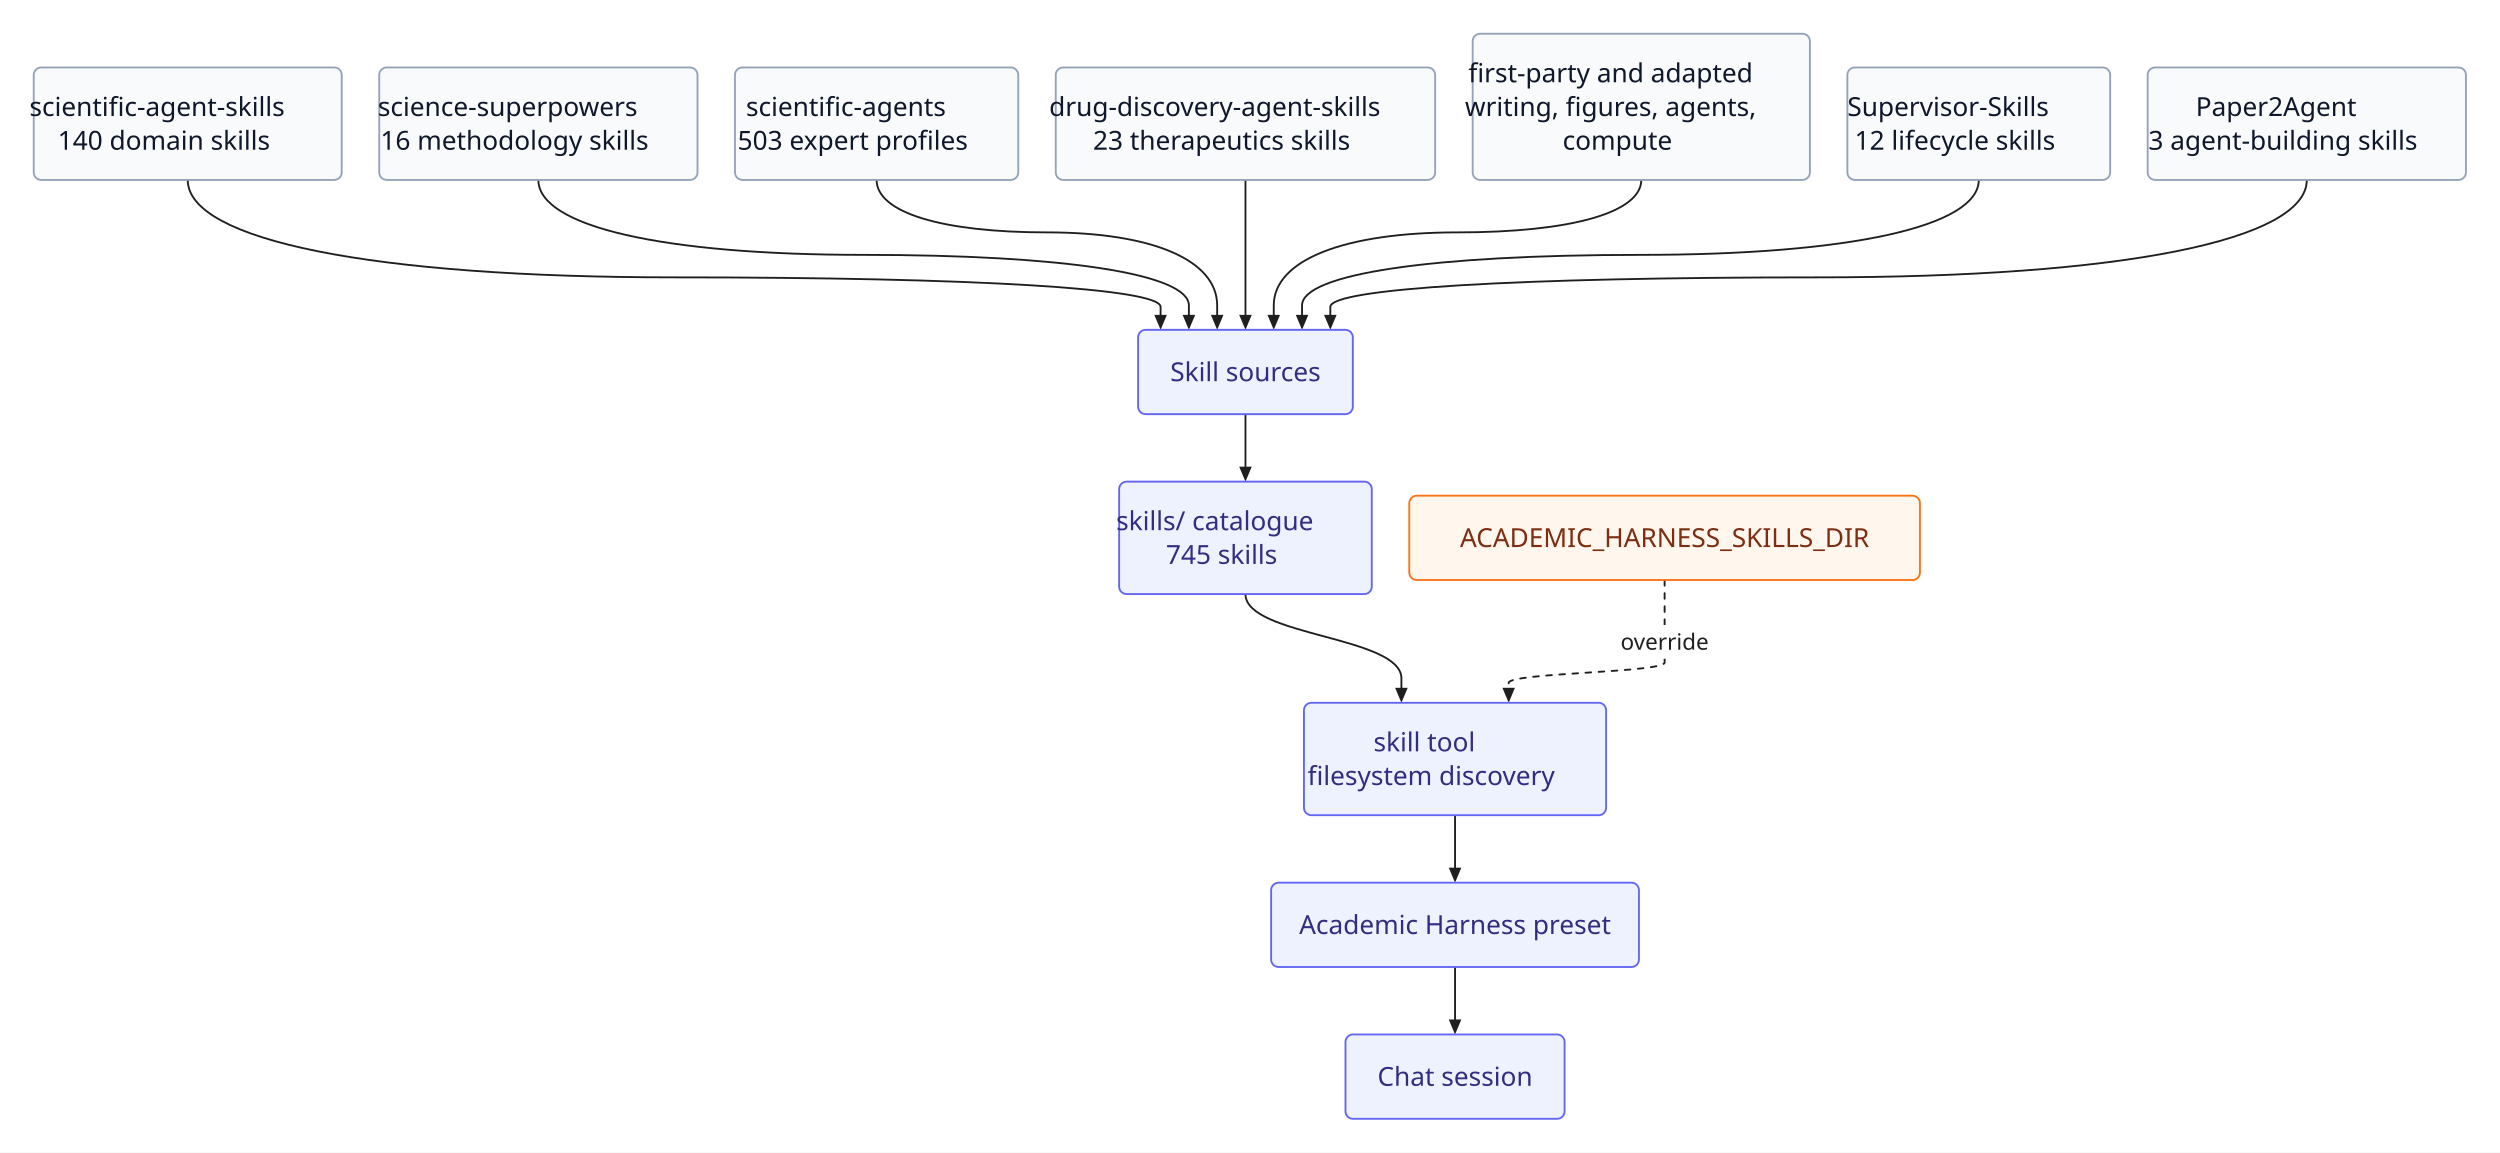
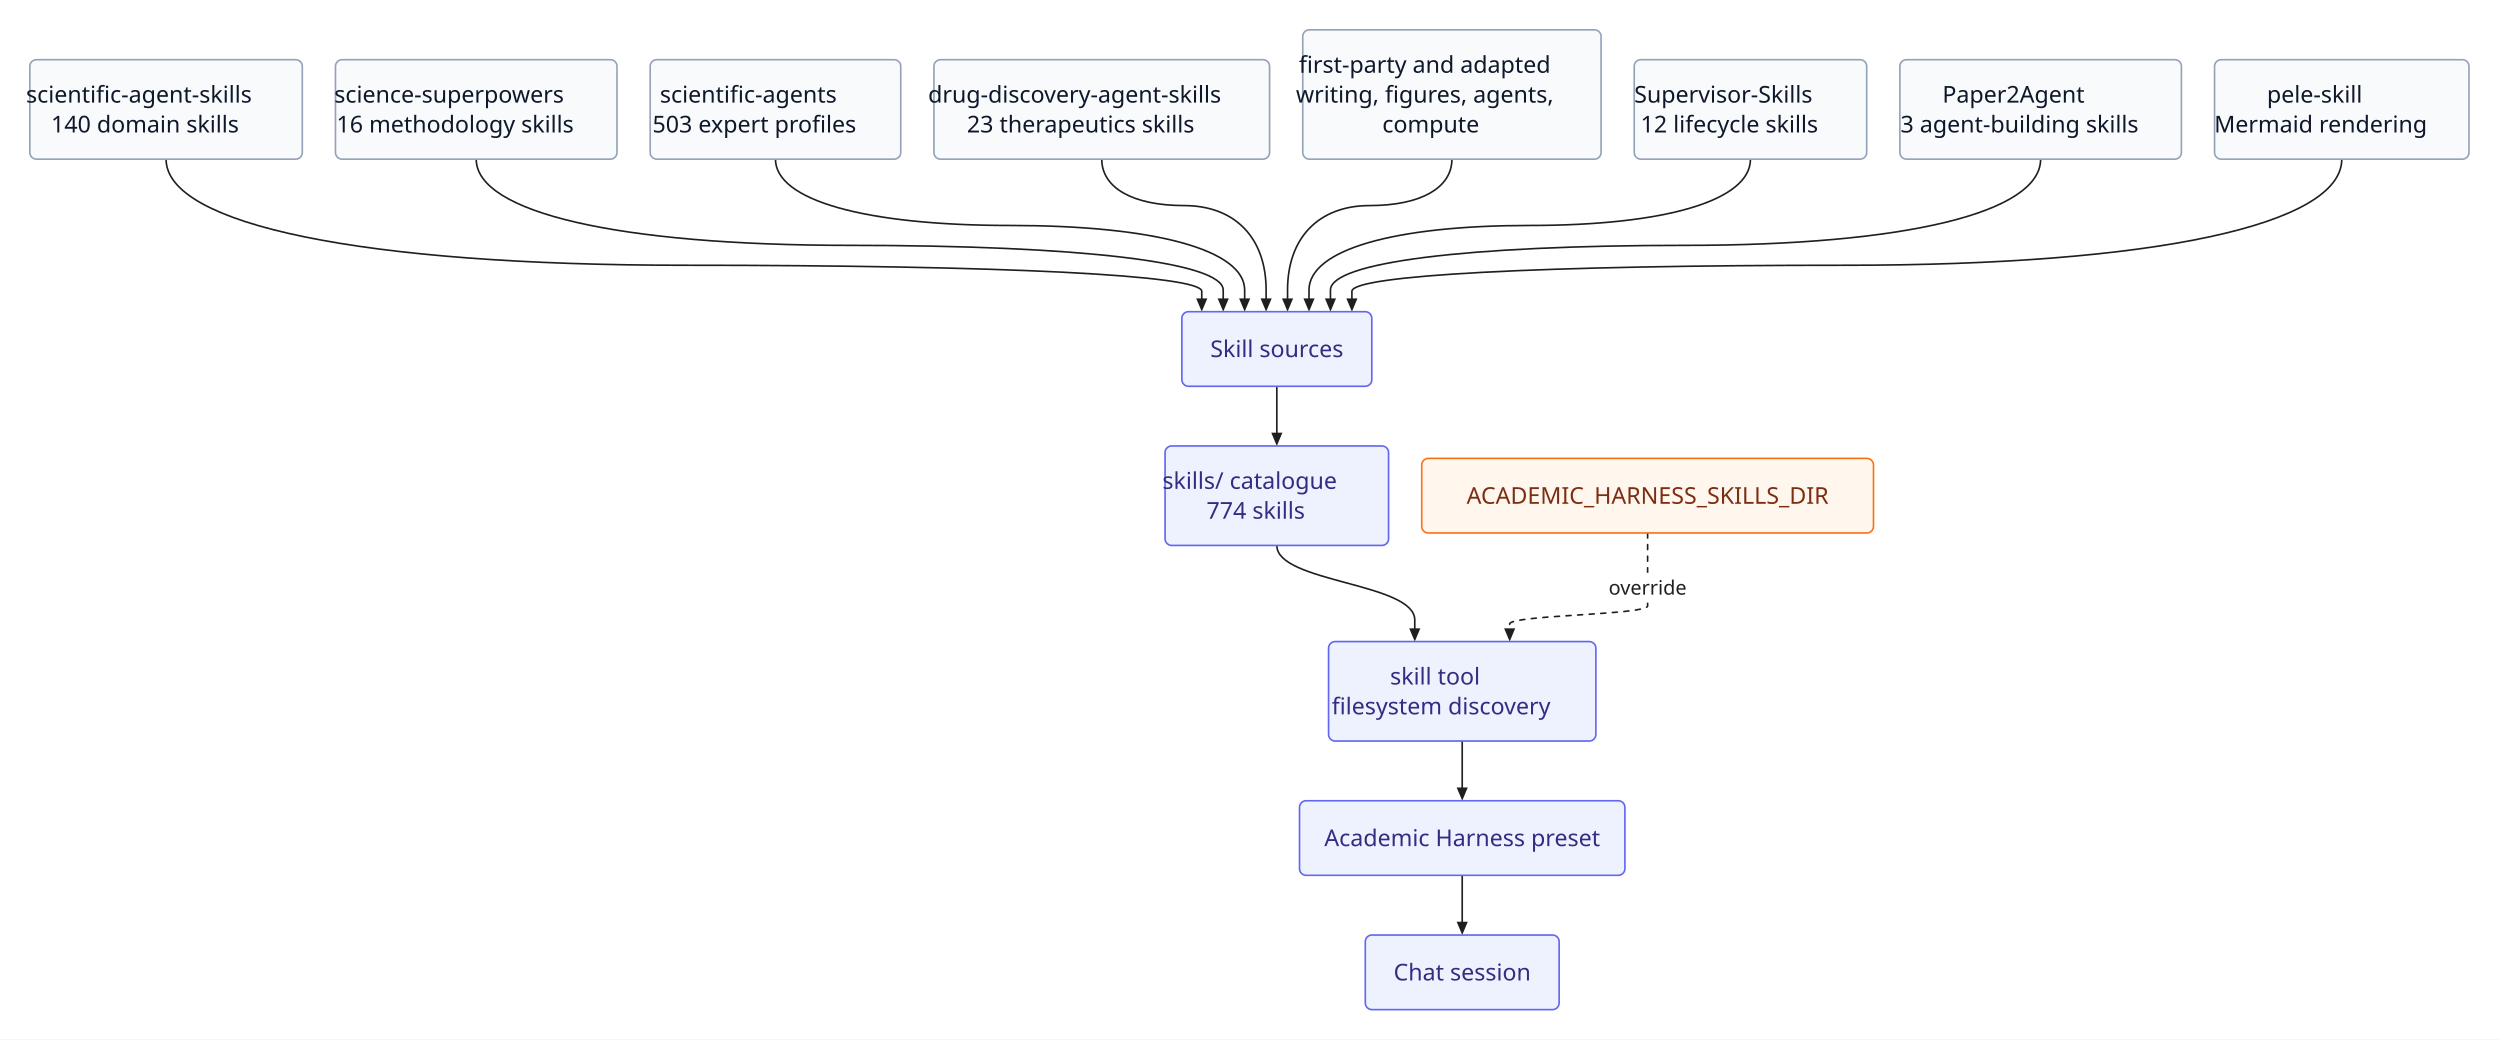
- <svg xmlns="http://www.w3.org/2000/svg" class="pele pele-flowchart" viewBox="0 0 1334 615" width="1334" height="615" style="max-width:100%;height:auto;--_bg:#fff;--_fg:#1f1f1f;--_m:#6e6e6e;--_l:#1f1f1f;--_s:#f3f3f3;--_a:#e6e6e6;--_b:#8a8a8a;--_c:#5b7bd5;color:#1f1f1f;--_r:4px;--_fm:monospace;font:14px sans-serif;letter-spacing:normal;word-spacing:normal;text-transform:none;direction:ltr;font-family:sans-serif" fill="#1f1f1f" role="graphics-document document" aria-roledescription="flowchart">
+ <svg xmlns="http://www.w3.org/2000/svg" class="pele pele-flowchart" viewBox="0 0 1508 627" width="1508" height="627" style="max-width:100%;height:auto;--_bg:#fff;--_fg:#1f1f1f;--_m:#6e6e6e;--_l:#1f1f1f;--_s:#f3f3f3;--_a:#e6e6e6;--_b:#8a8a8a;--_c:#5b7bd5;color:#1f1f1f;--_r:4px;--_fm:monospace;font:14px sans-serif;letter-spacing:normal;word-spacing:normal;text-transform:none;direction:ltr;font-family:sans-serif" fill="#1f1f1f" role="graphics-document document" aria-roledescription="flowchart">
  <rect width="100%" height="100%" fill="#ffffff" />
  <g class="pele-edges" fill="none" stroke="#1f1f1f" stroke-linecap="round">
    <g class="pele-edge" data-id="L_sources_catalogue_0">
-       <path d="M664.58,221L664.58,250" />
-       <path class="pele-marker" d="M664.58,257L661.22,249L667.94,249Z" fill="#1f1f1f" stroke="none" />
+       <path d="M770.18,233L770.18,262" />
+       <path class="pele-marker" d="M770.18,269L766.82,261L773.54,261Z" fill="#1f1f1f" stroke="none" />
    </g>
    <g class="pele-edge" data-id="L_s1_sources_0">
-       <path d="M100.18,96C100.18,128.24 198.81,148 359.74,148C520.66,148 619.29,153.99 619.29,163.75L619.29,169" />
-       <path class="pele-marker" d="M619.29,176L615.93,168L622.66,168Z" fill="#1f1f1f" stroke="none" />
+       <path d="M100.18,96C100.18,135.68 218.87,160 412.54,160C606.2,160 724.9,165.99 724.9,175.75L724.9,181" />
+       <path class="pele-marker" d="M724.9,188L721.54,180L728.26,180Z" fill="#1f1f1f" stroke="none" />
    </g>
    <g class="pele-edge" data-id="L_s2_sources_0">
-       <path d="M287.27,96C287.27,120.8 353.22,136 460.83,136C568.44,136 634.39,146.26 634.39,163L634.39,169" />
-       <path class="pele-marker" d="M634.39,176L631.03,168L637.75,168Z" fill="#1f1f1f" stroke="none" />
+       <path d="M287.26,96C287.26,128.24 372.87,148 512.55,148C652.23,148 737.84,158.26 737.84,175L737.84,181" />
+       <path class="pele-marker" d="M737.84,188L734.48,180L741.2,180Z" fill="#1f1f1f" stroke="none" />
    </g>
    <g class="pele-edge" data-id="L_s3_sources_0">
-       <path d="M467.76,96C467.76,113.36 502.29,124 558.62,124C614.96,124 649.48,138.82 649.48,163L649.48,169" />
-       <path class="pele-marker" d="M649.48,176L646.12,168L652.84,168Z" fill="#1f1f1f" stroke="none" />
+       <path d="M467.76,96C467.76,120.8 521.53,136 609.27,136C697,136 750.78,150.82 750.78,175L750.78,181" />
+       <path class="pele-marker" d="M750.78,188L747.42,180L754.14,180Z" fill="#1f1f1f" stroke="none" />
    </g>
    <g class="pele-edge" data-id="L_s4_sources_0">
-       <path d="M664.58,96L664.58,169" />
-       <path class="pele-marker" d="M664.58,176L661.22,168L667.94,168Z" fill="#1f1f1f" stroke="none" />
+       <path d="M664.58,96C664.58,113.36 683.41,124 714.15,124C744.88,124 763.72,143.38 763.72,175L763.72,181" />
+       <path class="pele-marker" d="M763.72,188L760.36,180L767.08,180Z" fill="#1f1f1f" stroke="none" />
    </g>
    <g class="pele-edge" data-id="L_s5_sources_0">
-       <path d="M875.79,96C875.79,113.36 838.53,124 777.73,124C716.94,124 679.67,138.82 679.67,163L679.67,169" />
-       <path class="pele-marker" d="M679.67,176L676.31,168L683.03,168Z" fill="#1f1f1f" stroke="none" />
+       <path d="M875.79,96C875.79,113.36 856.95,124 826.22,124C795.49,124 776.65,143.38 776.65,175L776.65,181" />
+       <path class="pele-marker" d="M776.65,188L773.29,180L780.01,180Z" fill="#1f1f1f" stroke="none" />
    </g>
    <g class="pele-edge" data-id="L_s6_sources_0">
-       <path d="M1055.88,96C1055.88,120.8 987.27,136 875.32,136C763.38,136 694.77,146.26 694.77,163L694.77,169" />
-       <path class="pele-marker" d="M694.77,176L691.41,168L698.13,168Z" fill="#1f1f1f" stroke="none" />
+       <path d="M1055.88,96C1055.88,120.8 1005.28,136 922.74,136C840.19,136 789.59,150.82 789.59,175L789.59,181" />
+       <path class="pele-marker" d="M789.59,188L786.23,180L792.95,180Z" fill="#1f1f1f" stroke="none" />
    </g>
    <g class="pele-edge" data-id="L_s7_sources_0">
-       <path d="M1230.91,96C1230.91,128.24 1131.91,148 970.39,148C808.86,148 709.86,153.99 709.86,163.75L709.86,169" />
-       <path class="pele-marker" d="M709.86,176L706.5,168L713.22,168Z" fill="#1f1f1f" stroke="none" />
+       <path d="M1230.91,96C1230.91,128.24 1149.52,148 1016.72,148C883.92,148 802.53,158.26 802.53,175L802.53,181" />
+       <path class="pele-marker" d="M802.53,188L799.17,180L805.89,180Z" fill="#1f1f1f" stroke="none" />
+     </g>
+     <g class="pele-edge" data-id="L_s8_sources_0">
+       <path d="M1412.56,96C1412.56,135.68 1299.11,160 1114.01,160C928.92,160 815.47,165.99 815.47,175.75L815.47,181" />
+       <path class="pele-marker" d="M815.47,188L812.11,180L818.83,180Z" fill="#1f1f1f" stroke="none" />
    </g>
    <g class="pele-edge" data-id="L_catalogue_loader_0">
-       <path d="M664.58,317C664.58,339.5 747.79,339.5 747.79,362L747.79,368" />
-       <path class="pele-marker" d="M747.79,375L744.43,367L751.15,367Z" fill="#1f1f1f" stroke="none" />
+       <path d="M770.18,329C770.18,351.5 853.39,351.5 853.39,374L853.39,380" />
+       <path class="pele-marker" d="M853.39,387L850.03,379L856.75,379Z" fill="#1f1f1f" stroke="none" />
    </g>
    <g class="pele-edge" data-id="L_env_loader_0">
-       <path d="M888.24,309.5L888.24,353.5C888.24,358.94 805.03,358.94 805.03,364.38L805.03,368" stroke-dasharray="3 4" />
-       <path class="pele-marker" d="M805.03,375L801.67,367L808.39,367Z" fill="#1f1f1f" stroke="none" />
+       <path d="M993.84,321.5L993.84,365.5C993.84,370.94 910.63,370.94 910.63,376.38L910.63,380" stroke-dasharray="3 4" />
+       <path class="pele-marker" d="M910.63,387L907.27,379L913.99,379Z" fill="#1f1f1f" stroke="none" />
    </g>
    <g class="pele-edge" data-id="L_loader_preset_0">
-       <path d="M776.41,435L776.41,464" />
-       <path class="pele-marker" d="M776.41,471L773.05,463L779.77,463Z" fill="#1f1f1f" stroke="none" />
+       <path d="M882.01,447L882.01,476" />
+       <path class="pele-marker" d="M882.01,483L878.65,475L885.37,475Z" fill="#1f1f1f" stroke="none" />
    </g>
    <g class="pele-edge" data-id="L_preset_session_0">
-       <path d="M776.41,516L776.41,545" />
-       <path class="pele-marker" d="M776.41,552L773.05,544L779.77,544Z" fill="#1f1f1f" stroke="none" />
+       <path d="M882.01,528L882.01,557" />
+       <path class="pele-marker" d="M882.01,564L878.65,556L885.37,556Z" fill="#1f1f1f" stroke="none" />
    </g>
  </g>
  <g class="pele-edge-labels" font-size="12">
    <g class="pele-edge-label" data-id="L_env_loader_0">
-       <rect x="862.56" y="333.5" width="51.34" height="18" rx="3" fill="#fff" />
-       <text x="888.24" y="346.7" text-anchor="middle">override</text>
+       <rect x="968.17" y="345.5" width="51.34" height="18" rx="3" fill="#fff" />
+       <text x="993.84" y="358.7" text-anchor="middle">override</text>
    </g>
  </g>
  <g class="pele-nodes">
-     <g class="pele-node pele-shape-rect step" data-id="sources" transform="translate(664.58,198.5)">
+     <g class="pele-node pele-shape-rect step" data-id="sources" transform="translate(770.18,210.5)">
      <rect x="-57.28" y="-22.5" width="114.57" height="45" fill="#f3f3f3" stroke="#8a8a8a" style="rx:4px;fill:#eef2ff;stroke:#6366f1;" />
      <text class="pele-label" style="fill:#312e81;" x="0" y="4.9" text-anchor="middle">Skill sources</text>
    </g>
-     <g class="pele-node pele-shape-rect step" data-id="catalogue" transform="translate(664.58,287)">
+     <g class="pele-node pele-shape-rect step" data-id="catalogue" transform="translate(770.18,299)">
      <rect x="-67.41" y="-30" width="134.81" height="60" fill="#f3f3f3" stroke="#8a8a8a" style="rx:4px;fill:#eef2ff;stroke:#6366f1;" />
      <text class="pele-label" style="fill:#312e81;" text-anchor="middle" xml:space="preserve">
        <tspan x="0" y="-4.1">skills/ catalogue</tspan>
-         <tspan x="0" y="13.9">745 skills</tspan>
+         <tspan x="0" y="13.9">774 skills</tspan>
      </text>
    </g>
    <g class="pele-node pele-shape-rect source" data-id="s1" transform="translate(100.18,66)">
      <rect x="-82.18" y="-30" width="164.35" height="60" fill="#f3f3f3" stroke="#8a8a8a" style="rx:4px;fill:#f8fafc;stroke:#94a3b8;" />
      <text class="pele-label" style="fill:#0f172a;" text-anchor="middle" xml:space="preserve">
        <tspan x="0" y="-4.1">scientific-agent-skills</tspan>
        <tspan x="0" y="13.9">140 domain skills</tspan>
      </text>
    </g>
-     <g class="pele-node pele-shape-rect source" data-id="s2" transform="translate(287.27,66)">
+     <g class="pele-node pele-shape-rect source" data-id="s2" transform="translate(287.26,66)">
      <rect x="-84.91" y="-30" width="169.83" height="60" fill="#f3f3f3" stroke="#8a8a8a" style="rx:4px;fill:#f8fafc;stroke:#94a3b8;" />
      <text class="pele-label" style="fill:#0f172a;" text-anchor="middle" xml:space="preserve">
        <tspan x="0" y="-4.1">science-superpowers</tspan>
        <tspan x="0" y="13.9">16 methodology skills</tspan>
      </text>
    </g>
    <g class="pele-node pele-shape-rect source" data-id="s3" transform="translate(467.76,66)">
      <rect x="-75.58" y="-30" width="151.16" height="60" fill="#f3f3f3" stroke="#8a8a8a" style="rx:4px;fill:#f8fafc;stroke:#94a3b8;" />
      <text class="pele-label" style="fill:#0f172a;" text-anchor="middle" xml:space="preserve">
        <tspan x="0" y="-4.1">scientific-agents</tspan>
        <tspan x="0" y="13.9">503 expert profiles</tspan>
      </text>
    </g>
    <g class="pele-node pele-shape-rect source" data-id="s4" transform="translate(664.58,66)">
      <rect x="-101.24" y="-30" width="202.47" height="60" fill="#f3f3f3" stroke="#8a8a8a" style="rx:4px;fill:#f8fafc;stroke:#94a3b8;" />
      <text class="pele-label" style="fill:#0f172a;" text-anchor="middle" xml:space="preserve">
        <tspan x="0" y="-4.1">drug-discovery-agent-skills</tspan>
        <tspan x="0" y="13.9">23 therapeutics skills</tspan>
      </text>
    </g>
    <g class="pele-node pele-shape-rect source" data-id="s5" transform="translate(875.79,57)">
      <rect x="-89.97" y="-39" width="179.95" height="78" fill="#f3f3f3" stroke="#8a8a8a" style="rx:4px;fill:#f8fafc;stroke:#94a3b8;" />
      <text class="pele-label" style="fill:#0f172a;" text-anchor="middle" xml:space="preserve">
        <tspan x="0" y="-13.1">first-party and adapted</tspan>
        <tspan x="0" y="4.9">writing, figures, agents,</tspan>
        <tspan x="0" y="22.9">compute</tspan>
      </text>
    </g>
    <g class="pele-node pele-shape-rect source" data-id="s6" transform="translate(1055.88,66)">
      <rect x="-70.12" y="-30" width="140.23" height="60" fill="#f3f3f3" stroke="#8a8a8a" style="rx:4px;fill:#f8fafc;stroke:#94a3b8;" />
      <text class="pele-label" style="fill:#0f172a;" text-anchor="middle" xml:space="preserve">
        <tspan x="0" y="-4.1">Supervisor-Skills</tspan>
        <tspan x="0" y="13.9">12 lifecycle skills</tspan>
      </text>
    </g>
    <g class="pele-node pele-shape-rect source" data-id="s7" transform="translate(1230.91,66)">
      <rect x="-84.91" y="-30" width="169.83" height="60" fill="#f3f3f3" stroke="#8a8a8a" style="rx:4px;fill:#f8fafc;stroke:#94a3b8;" />
      <text class="pele-label" style="fill:#0f172a;" text-anchor="middle" xml:space="preserve">
        <tspan x="0" y="-4.1">Paper2Agent</tspan>
        <tspan x="0" y="13.9">3 agent-building skills</tspan>
      </text>
    </g>
-     <g class="pele-node pele-shape-rect step" data-id="loader" transform="translate(776.41,405)">
+     <g class="pele-node pele-shape-rect source" data-id="s8" transform="translate(1412.56,66)">
+       <rect x="-76.74" y="-30" width="153.47" height="60" fill="#f3f3f3" stroke="#8a8a8a" style="rx:4px;fill:#f8fafc;stroke:#94a3b8;" />
+       <text class="pele-label" style="fill:#0f172a;" text-anchor="middle" xml:space="preserve">
+         <tspan x="0" y="-4.1">pele-skill</tspan>
+         <tspan x="0" y="13.9">Mermaid rendering</tspan>
+       </text>
+     </g>
+     <g class="pele-node pele-shape-rect step" data-id="loader" transform="translate(882.01,417)">
      <rect x="-80.62" y="-30" width="161.24" height="60" fill="#f3f3f3" stroke="#8a8a8a" style="rx:4px;fill:#eef2ff;stroke:#6366f1;" />
      <text class="pele-label" style="fill:#312e81;" text-anchor="middle" xml:space="preserve">
        <tspan x="0" y="-4.1">skill tool</tspan>
        <tspan x="0" y="13.9">filesystem discovery</tspan>
      </text>
    </g>
-     <g class="pele-node pele-shape-rect env" data-id="env" transform="translate(888.24,287)">
+     <g class="pele-node pele-shape-rect env" data-id="env" transform="translate(993.84,299)">
      <rect x="-136.25" y="-22.5" width="272.5" height="45" fill="#f3f3f3" stroke="#8a8a8a" style="rx:4px;fill:#fff7ed;stroke:#f97316;" />
      <text class="pele-label" style="fill:#7c2d12;" x="0" y="4.9" text-anchor="middle">ACADEMIC_HARNESS_SKILLS_DIR</text>
    </g>
-     <g class="pele-node pele-shape-rect step" data-id="preset" transform="translate(776.41,493.5)">
+     <g class="pele-node pele-shape-rect step" data-id="preset" transform="translate(882.01,505.5)">
      <rect x="-98.14" y="-22.5" width="196.27" height="45" fill="#f3f3f3" stroke="#8a8a8a" style="rx:4px;fill:#eef2ff;stroke:#6366f1;" />
      <text class="pele-label" style="fill:#312e81;" x="0" y="4.9" text-anchor="middle">Academic Harness preset</text>
    </g>
-     <g class="pele-node pele-shape-rect step" data-id="session" transform="translate(776.41,574.5)">
+     <g class="pele-node pele-shape-rect step" data-id="session" transform="translate(882.01,586.5)">
      <rect x="-58.46" y="-22.5" width="116.92" height="45" fill="#f3f3f3" stroke="#8a8a8a" style="rx:4px;fill:#eef2ff;stroke:#6366f1;" />
      <text class="pele-label" style="fill:#312e81;" x="0" y="4.9" text-anchor="middle">Chat session</text>
    </g>
  </g>
</svg>
